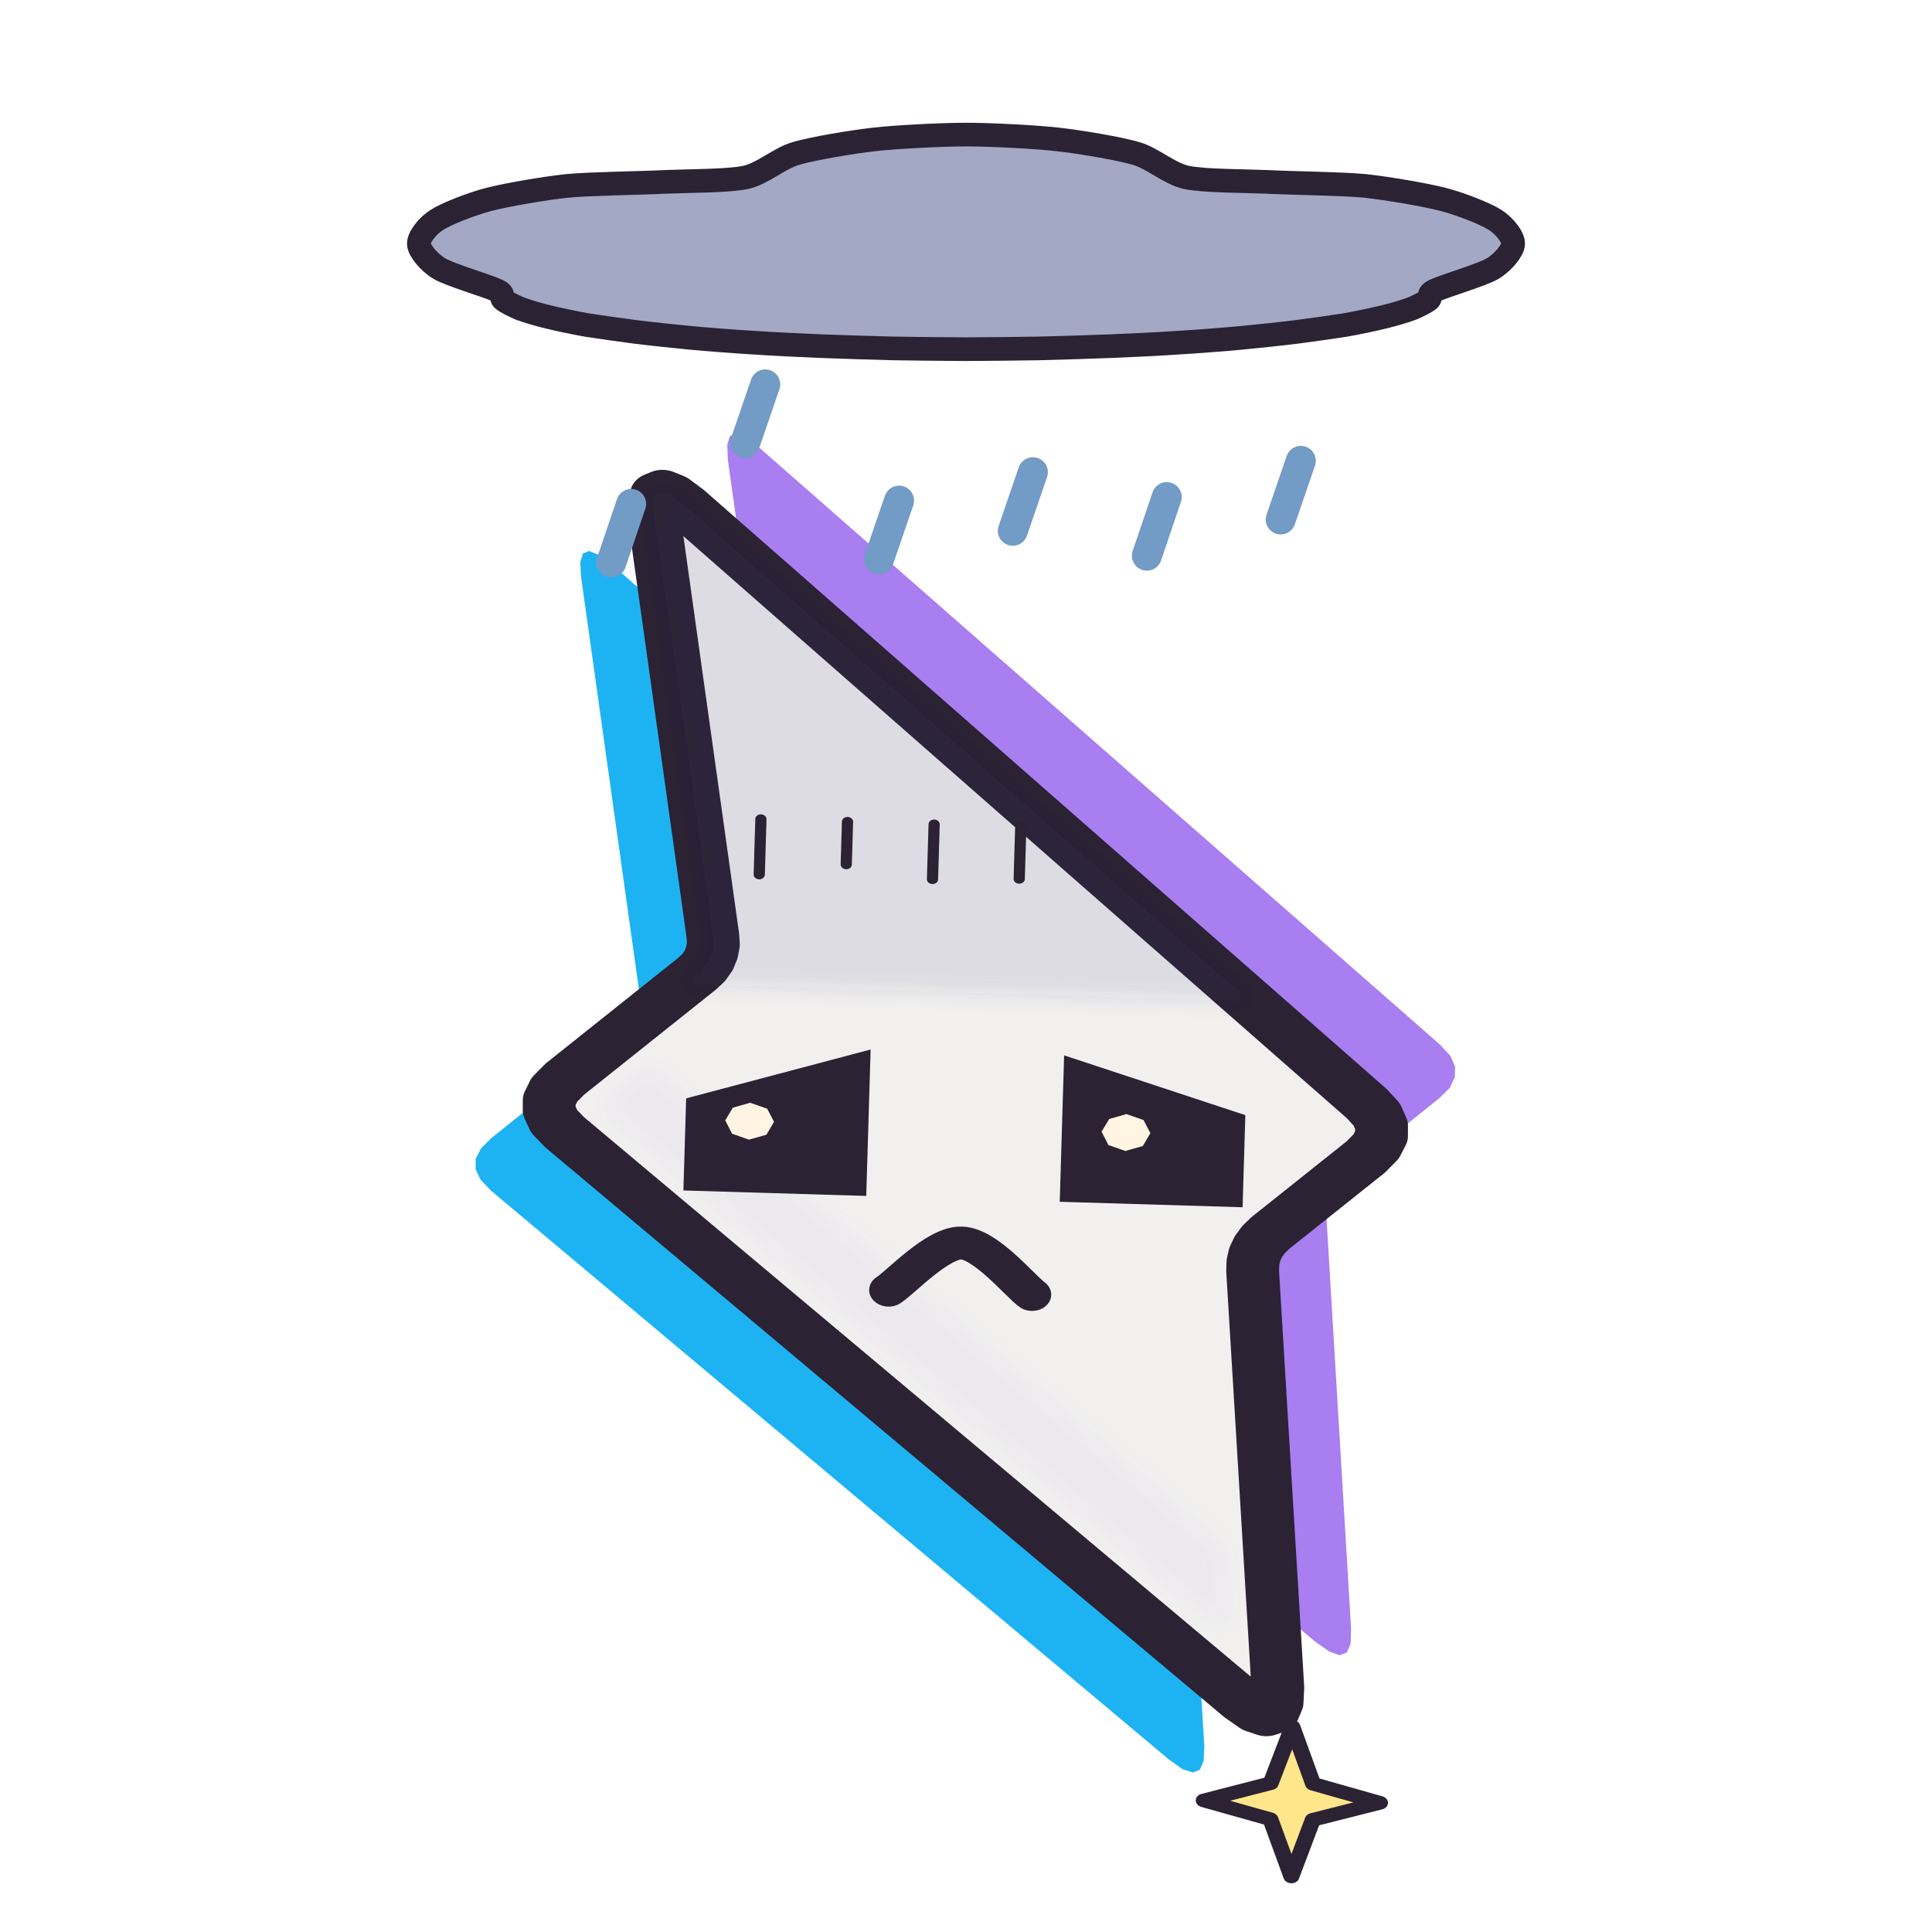
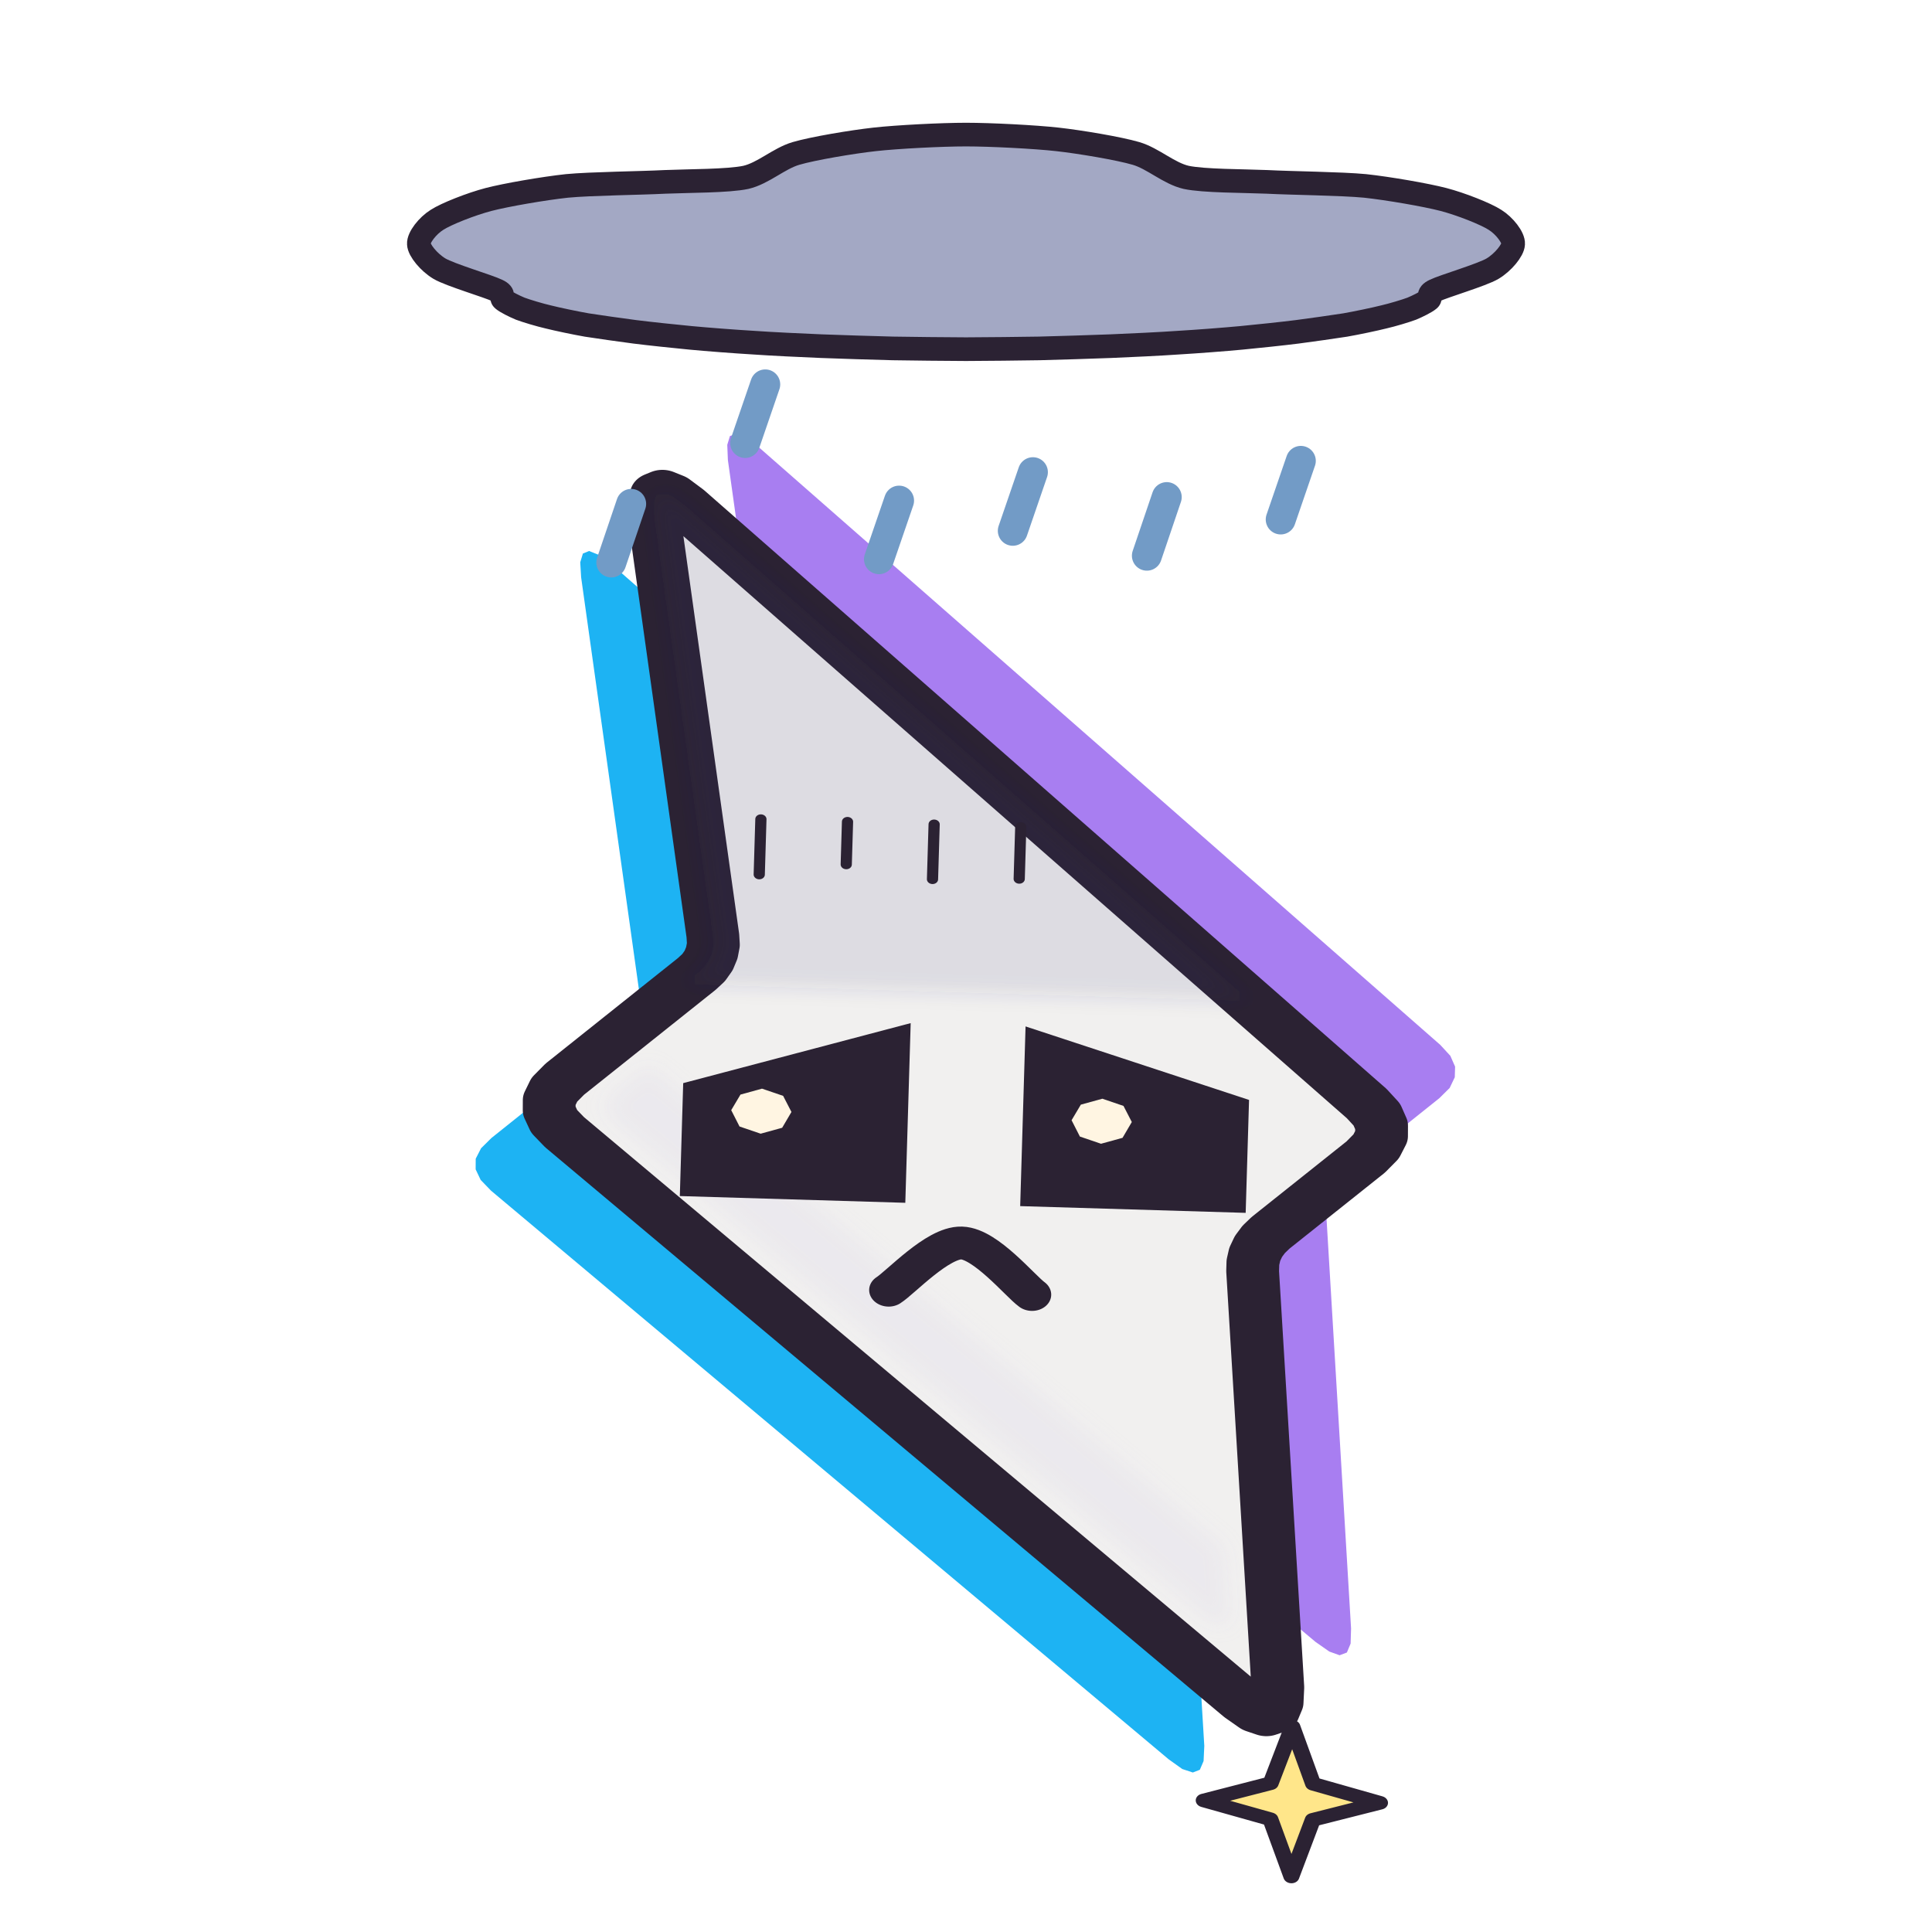
<svg xmlns="http://www.w3.org/2000/svg" viewBox="0 0 768 768" width="128" height="128">
  <defs>
    <filter id="sad-soft" x="-20%" y="-20%" width="140%" height="140%">
      <feGaussianBlur stdDeviation="4" />
    </filter>
    <path id="sad-0" d="M-1.4 -228.4 2.4 -233.2 4.3 -237.9 4.2 -242.6 2.3 -247.3 -1.6 -252 -263.6 -506.8 -268.7 -511 -272.4 -512.6 -274.7 -511.4 -275.6 -507.5 -275.1 -500.9 -248.5 -317.5 -248.3 -313.6 -248.8 -310 -249.9 -306.5 -251.7 -303.3 -254.2 -300.4 -302.4 -252.2 -306.2 -247.5 -308.1 -242.8 -308 -238.1 -306 -233.5 -302 -228.9 -41.6 13.2 -36.4 17.3 -32.4 18.7 -29.8 17.4 -28.5 13.5 -28.4 6.8 -42.5 -176.5 -42.5 -180.4 -41.9 -184.1 -40.6 -187.5 -38.7 -190.7 -36.1 -193.7Z" fill="#1db3f3" />
    <path id="sad-1" d="M52.4 -282.2 56.2 -286.9 58 -291.7 58 -296.4 56.1 -301.1 52.2 -305.8 -209.8 -560.5 -214.9 -564.8 -218.6 -566.3 -220.9 -565.2 -221.8 -561.3 -221.4 -554.6 -194.8 -371.2 -194.5 -367.4 -195 -363.7 -196.1 -360.3 -198 -357.1 -200.5 -354.1 -248.7 -305.9 -252.5 -301.2 -254.3 -296.5 -254.2 -291.8 -252.2 -287.2 -248.3 -282.6 12.1 -40.6 17.4 -36.5 21.3 -35 24 -36.3 25.3 -40.3 25.3 -47 11.3 -230.3 11.3 -234.2 11.9 -237.8 13.2 -241.3 15.1 -244.5 17.6 -247.4Z" fill="#a87ef1" />
    <path id="sad-2" d="M25.5 -255.3 29.3 -260.1 31.2 -264.8 31.1 -269.5 29.2 -274.2 25.3 -278.9 -236.7 -533.7 -241.8 -537.9 -245.5 -539.5 -247.8 -538.3 -248.7 -534.4 -248.3 -527.8 -221.7 -344.4 -221.4 -340.5 -221.9 -336.8 -223 -333.4 -224.8 -330.2 -227.3 -327.3 -275.6 -279.1 -279.4 -274.3 -281.2 -269.6 -281.1 -265 -279.1 -260.3 -275.1 -255.7 -14.8 -13.7 -9.5 -9.6 -5.6 -8.2 -2.9 -9.4 -1.6 -13.4 -1.5 -20.1 -15.6 -203.4 -15.6 -207.3 -15 -210.9 -13.7 -214.4 -11.8 -217.6 -9.3 -220.6Z" fill="#f1f0ef" />
    <path id="sad-3" d="M-244.3 -286.6 -256.1 -274.8 -258.4 -271.9 -259.5 -269.1 -259.4 -266.3 -258.2 -263.5 -255.9 -260.8 -28.9 -49.8 -25.8 -47.3 -23.4 -46.5 -21.8 -47.2 -21 -49.6 -21 -53.6 -23.1 -80.9Z" fill="#d6d1e9" fill-opacity="0.22" filter="url(#sad-soft)" />
    <path id="sad-4" d="M25.5 -255.3 29.3 -260.1 31.2 -264.8 31.1 -269.5 29.2 -274.2 25.3 -278.9 -236.7 -533.7 -241.8 -537.9 -245.5 -539.5 -247.8 -538.3 -248.7 -534.4 -248.3 -527.8 -221.7 -344.4 -221.4 -340.5 -221.9 -336.8 -223 -333.4 -224.8 -330.2 -227.3 -327.3 -275.6 -279.1 -279.4 -274.3 -281.2 -269.6 -281.1 -265 -279.1 -260.3 -275.1 -255.7 -14.8 -13.7 -9.5 -9.6 -5.6 -8.2 -2.9 -9.4 -1.6 -13.4 -1.5 -20.1 -15.6 -203.4 -15.6 -207.3 -15 -210.9 -13.7 -214.4 -11.8 -217.6 -9.3 -220.6Z" fill="none" stroke="#2B2233" stroke-width="19.8" />
    <path id="sad-5" d="M38.1 29.6 13.1 38 5.7 63.3 -2.8 38.3 -28 30.9 -3.1 22.4 4.4 -2.8 12.8 22.1Z" fill="#FFE68A" />
    <path id="sad-6" d="M38.1 29.6 13.1 38 5.7 63.3 -2.8 38.3 -28 30.9 -3.1 22.4 4.4 -2.8 12.8 22.1Z" fill="none" stroke="#2B2233" stroke-width="6" />
    <path id="sad-7" d="M-19.6 -322.6 -236.7 -533.7 -241.8 -537.9 -245.5 -539.5 -247.8 -538.3 -248.7 -534.4 -248.3 -527.8 -221.7 -344.4 -221.4 -340.5 -221.9 -336.8 -223 -333.4 -224.8 -330.2 -227.3 -327.3 -232 -322.6Z" fill="#2F3C7A" fill-opacity="0.11" filter="url(#sad-soft)" />
    <path id="sad-8" d="M-205 -396.5 -205 -372" fill="none" stroke="#2B2233" stroke-width="4.2" />
    <path id="sad-9" d="M-172.5 -396.5 -172.5 -377.6" fill="none" stroke="#2B2233" stroke-width="4.2" />
    <path id="sad-a" d="M-140 -396.5 -140 -372.2" fill="none" stroke="#2B2233" stroke-width="4.2" />
    <path id="sad-b" d="M-107.5 -396.5 -107.5 -373.5" fill="none" stroke="#2B2233" stroke-width="4.2" />
-     <path id="sad-c" d="M-34.3 0 34.3 -24 34.3 40.7 -34.3 40.7Z" fill="#2B2233" />
-     <path id="sad-d" d="M-1.1 9.2 -3.8 15 -10.3 17.4 -16.7 15 -19.4 9.2 -16.7 3.5 -10.3 1.1 -3.8 3.5Z" fill="#FFF5E2" />
-     <path id="sad-e" d="M-34.3 -24 34.3 0 34.3 40.7 -34.3 40.7Z" fill="#2B2233" />
+     <path id="sad-c" d="M-42.3 0 42.3 -29.5 42.3 49.9 -42.3 49.9Z" fill="#2B2233" />
+     <path id="sad-d" d="M-1.4 11.3 -4.7 18.4 -12.7 21.3 -20.7 18.4 -24 11.3 -20.7 4.3 -12.7 1.4 -4.7 4.3Z" fill="#FFF5E2" />
+     <path id="sad-e" d="M-42.3 -29.5 42.3 0 42.3 49.9 -42.3 49.9Z" fill="#2B2233" />
    <path id="sad-f" d="M-26.9 -129.7C-22.4 -133.3 -9 -151.5 0 -151.5C9 -151.5 22.4 -133.3 26.9 -129.7" fill="none" stroke="#2B2233" stroke-width="14.5" />
    <path id="sad-g" d="M-133.1 83.1 -141 106.4" fill="none" stroke="#729bc6" stroke-width="11.9" />
    <path id="sad-h" d="M-79.8 35.6 -87.8 58.9" fill="none" stroke="#729bc6" stroke-width="11.9" />
    <path id="sad-i" d="M-26.6 81.8 -34.6 105.1" fill="none" stroke="#729bc6" stroke-width="11.9" />
    <path id="sad-j" d="M26.6 70.5 18.6 93.8" fill="none" stroke="#729bc6" stroke-width="11.9" />
    <path id="sad-k" d="M79.8 80.4 71.9 103.7" fill="none" stroke="#729bc6" stroke-width="11.9" />
    <path id="sad-l" d="M133.1 66 125.1 89.3" fill="none" stroke="#729bc6" stroke-width="11.9" />
    <path id="sad-m" d="M186.3 -1.7C182.9 -0.1 185.2 1 184 1.9C182.8 2.9 179.6 4.5 177.2 5.5C174.8 6.4 169.5 8 166 8.8C162.4 9.7 155.3 11.2 150.7 12C146.1 12.7 137.2 14 131.7 14.7C126.2 15.4 115.8 16.5 109.5 17.1C103.2 17.7 91.5 18.6 84.6 19C77.6 19.5 65 20.1 57.6 20.4C50.2 20.7 36.8 21.1 29.1 21.3C21.5 21.4 7.8 21.6 0 21.6C-7.8 21.6 -21.5 21.4 -29.1 21.3C-36.8 21.1 -50.2 20.7 -57.6 20.4C-65 20.1 -77.6 19.5 -84.6 19C-91.5 18.6 -103.2 17.7 -109.5 17.1C-115.8 16.5 -126.2 15.4 -131.7 14.7C-137.2 14 -146.1 12.7 -150.7 12C-155.3 11.2 -162.4 9.7 -166 8.8C-169.5 8 -174.8 6.4 -177.2 5.5C-179.6 4.5 -182.8 2.9 -184 1.9C-185.2 1 -182.9 -0.1 -186.3 -1.7C-189.7 -3.4 -205.1 -7.9 -209.3 -10.4C-213.5 -12.9 -217.4 -17.7 -217.5 -20.2C-217.7 -22.8 -214 -27.5 -210.3 -29.8C-206.6 -32.2 -196.7 -36.1 -189.8 -37.9C-182.9 -39.7 -167.9 -42.3 -158.6 -43.3C-149.2 -44.2 -129.1 -44.4 -119.7 -44.9C-110.2 -45.3 -94.5 -45.2 -87.5 -46.7C-80.6 -48.3 -74.4 -54.2 -67.6 -56.2C-60.8 -58.2 -45.3 -60.8 -36.3 -61.8C-27.3 -62.8 -9.7 -63.7 0 -63.7C9.7 -63.7 27.3 -62.8 36.3 -61.8C45.3 -60.8 60.8 -58.2 67.6 -56.2C74.4 -54.2 80.6 -48.3 87.5 -46.7C94.5 -45.2 110.2 -45.3 119.7 -44.9C129.1 -44.4 149.2 -44.2 158.6 -43.3C167.9 -42.3 182.9 -39.7 189.8 -37.9C196.7 -36.1 206.6 -32.2 210.3 -29.8C214 -27.5 217.7 -22.8 217.5 -20.2C217.4 -17.7 213.5 -12.9 209.3 -10.4C205.1 -7.9 189.7 -3.4 186.3 -1.7Z" fill="#A3A8C4" />
    <path id="sad-n" d="M186.3 -1.7C182.9 -0.1 185.2 1 184 1.9C182.8 2.9 179.6 4.5 177.2 5.5C174.8 6.4 169.5 8 166 8.8C162.4 9.7 155.3 11.2 150.7 12C146.1 12.7 137.2 14 131.7 14.7C126.2 15.4 115.8 16.5 109.5 17.1C103.2 17.7 91.5 18.6 84.6 19C77.6 19.5 65 20.1 57.6 20.4C50.2 20.7 36.8 21.1 29.1 21.3C21.5 21.4 7.8 21.6 0 21.6C-7.8 21.6 -21.5 21.4 -29.1 21.3C-36.8 21.1 -50.2 20.7 -57.6 20.4C-65 20.1 -77.6 19.5 -84.6 19C-91.5 18.6 -103.2 17.7 -109.5 17.1C-115.8 16.5 -126.2 15.4 -131.7 14.7C-137.2 14 -146.1 12.7 -150.7 12C-155.3 11.2 -162.4 9.7 -166 8.8C-169.5 8 -174.8 6.4 -177.2 5.5C-179.6 4.5 -182.8 2.9 -184 1.9C-185.2 1 -182.9 -0.1 -186.3 -1.7C-189.7 -3.4 -205.1 -7.9 -209.3 -10.4C-213.5 -12.9 -217.4 -17.7 -217.5 -20.2C-217.7 -22.8 -214 -27.5 -210.3 -29.8C-206.6 -32.2 -196.7 -36.1 -189.8 -37.9C-182.9 -39.7 -167.9 -42.3 -158.6 -43.3C-149.2 -44.2 -129.1 -44.4 -119.7 -44.9C-110.2 -45.3 -94.5 -45.2 -87.5 -46.7C-80.6 -48.3 -74.4 -54.2 -67.6 -56.2C-60.8 -58.2 -45.3 -60.8 -36.3 -61.8C-27.3 -62.8 -9.7 -63.7 0 -63.7C9.7 -63.7 27.3 -62.8 36.3 -61.8C45.3 -60.8 60.8 -58.2 67.6 -56.2C74.4 -54.2 80.6 -48.3 87.5 -46.7C94.5 -45.2 110.2 -45.3 119.7 -44.9C129.1 -44.4 149.2 -44.2 158.6 -43.3C167.9 -42.3 182.9 -39.7 189.8 -37.9C196.7 -36.1 206.6 -32.2 210.3 -29.8C214 -27.5 217.7 -22.8 217.5 -20.2C217.4 -17.7 213.5 -12.9 209.3 -10.4C205.1 -7.9 189.7 -3.4 186.3 -1.7Z" fill="none" stroke="#2B2233" stroke-width="9.4" />
  </defs>
  <g stroke-linecap="round" stroke-linejoin="round">
    <use href="#sad-0" transform="matrix(1.0595 0.0317 -0.0269 0.8996 509 688.8)" />
    <use href="#sad-1" transform="matrix(1.0595 0.0317 -0.0269 0.8996 509 688.8)" />
    <use href="#sad-2" transform="matrix(1.0595 0.0317 -0.0269 0.8996 509 688.8)" />
    <use href="#sad-3" transform="matrix(1.0595 0.0317 -0.0269 0.8996 509 688.8)" />
    <use href="#sad-4" transform="matrix(1.0595 0.0317 -0.0269 0.8996 509 688.8)" />
    <use href="#sad-5" transform="matrix(1.0595 0.0317 -0.0269 0.8996 509 688.8)" />
    <use href="#sad-6" transform="matrix(1.0595 0.0317 -0.0269 0.8996 509 688.8)" />
    <use href="#sad-7" transform="matrix(1.0595 0.0317 -0.0269 0.8996 509 688.8)" />
    <use href="#sad-8" transform="matrix(1.0595 0.0317 -0.0269 0.8996 509 688.8)" />
    <use href="#sad-9" transform="matrix(1.0595 0.0317 -0.0269 0.8996 509 688.8)" />
    <use href="#sad-a" transform="matrix(1.0595 0.0317 -0.0269 0.8996 509 688.8)" />
    <use href="#sad-b" transform="matrix(1.0595 0.0317 -0.0269 0.8996 509 688.8)" />
-     <use href="#sad-c" transform="matrix(1.0595 0.0317 -0.0269 0.8996 309.1 437.7)" />
-     <use href="#sad-d" transform="matrix(1.0595 0.0317 -0.0269 0.8996 309.1 437.7)" />
-     <use href="#sad-e" transform="matrix(1.0595 0.0317 -0.0269 0.8996 458.7 442.2)" />
-     <use href="#sad-d" transform="matrix(1.0595 0.0317 -0.0269 0.8996 458.7 442.2)" />
+     <use href="#sad-c" transform="matrix(1.0595 0.0317 -0.0269 0.8996 316.4 431.9)" />
+     <use href="#sad-d" transform="matrix(1.0595 0.0317 -0.0269 0.8996 316.4 431.9)" />
+     <use href="#sad-e" transform="matrix(1.0595 0.0317 -0.0269 0.8996 451.7 435.9)" />
+     <use href="#sad-d" transform="matrix(1.0595 0.0317 -0.0269 0.8996 451.7 435.9)" />
    <use href="#sad-f" transform="matrix(1.0595 0.0317 -0.0269 0.8996 378.2 630.4)" />
    <use href="#sad-g" transform="translate(384 117.2)" />
    <use href="#sad-h" transform="translate(384 117.2)" />
    <use href="#sad-i" transform="translate(384 117.2)" />
    <use href="#sad-j" transform="translate(384 117.2)" />
    <use href="#sad-k" transform="translate(384 117.2)" />
    <use href="#sad-l" transform="translate(384 117.2)" />
    <use href="#sad-m" transform="translate(384 117.2)" />
    <use href="#sad-n" transform="translate(384 117.2)" />
  </g>
</svg>
